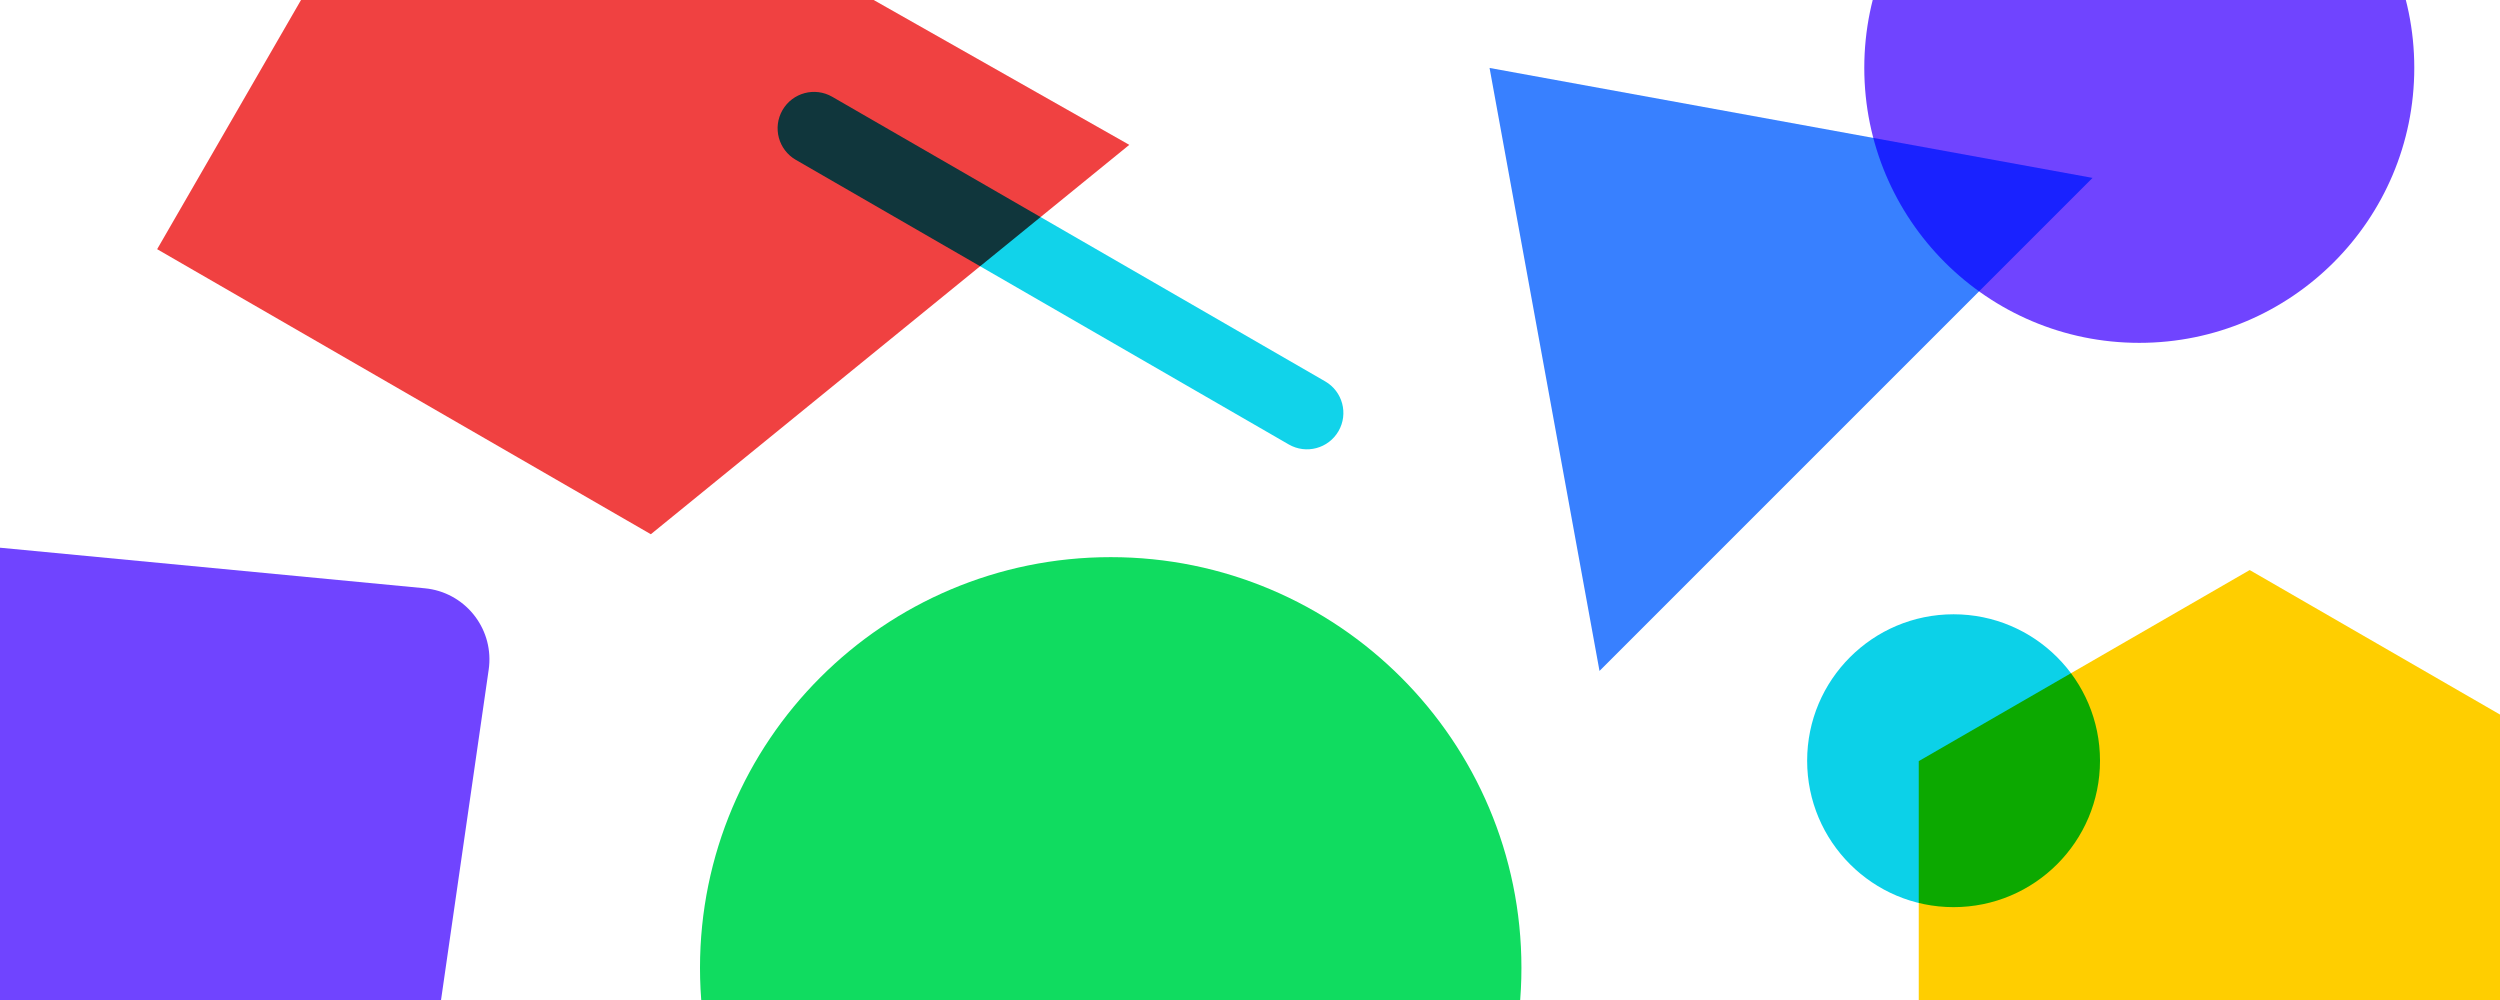
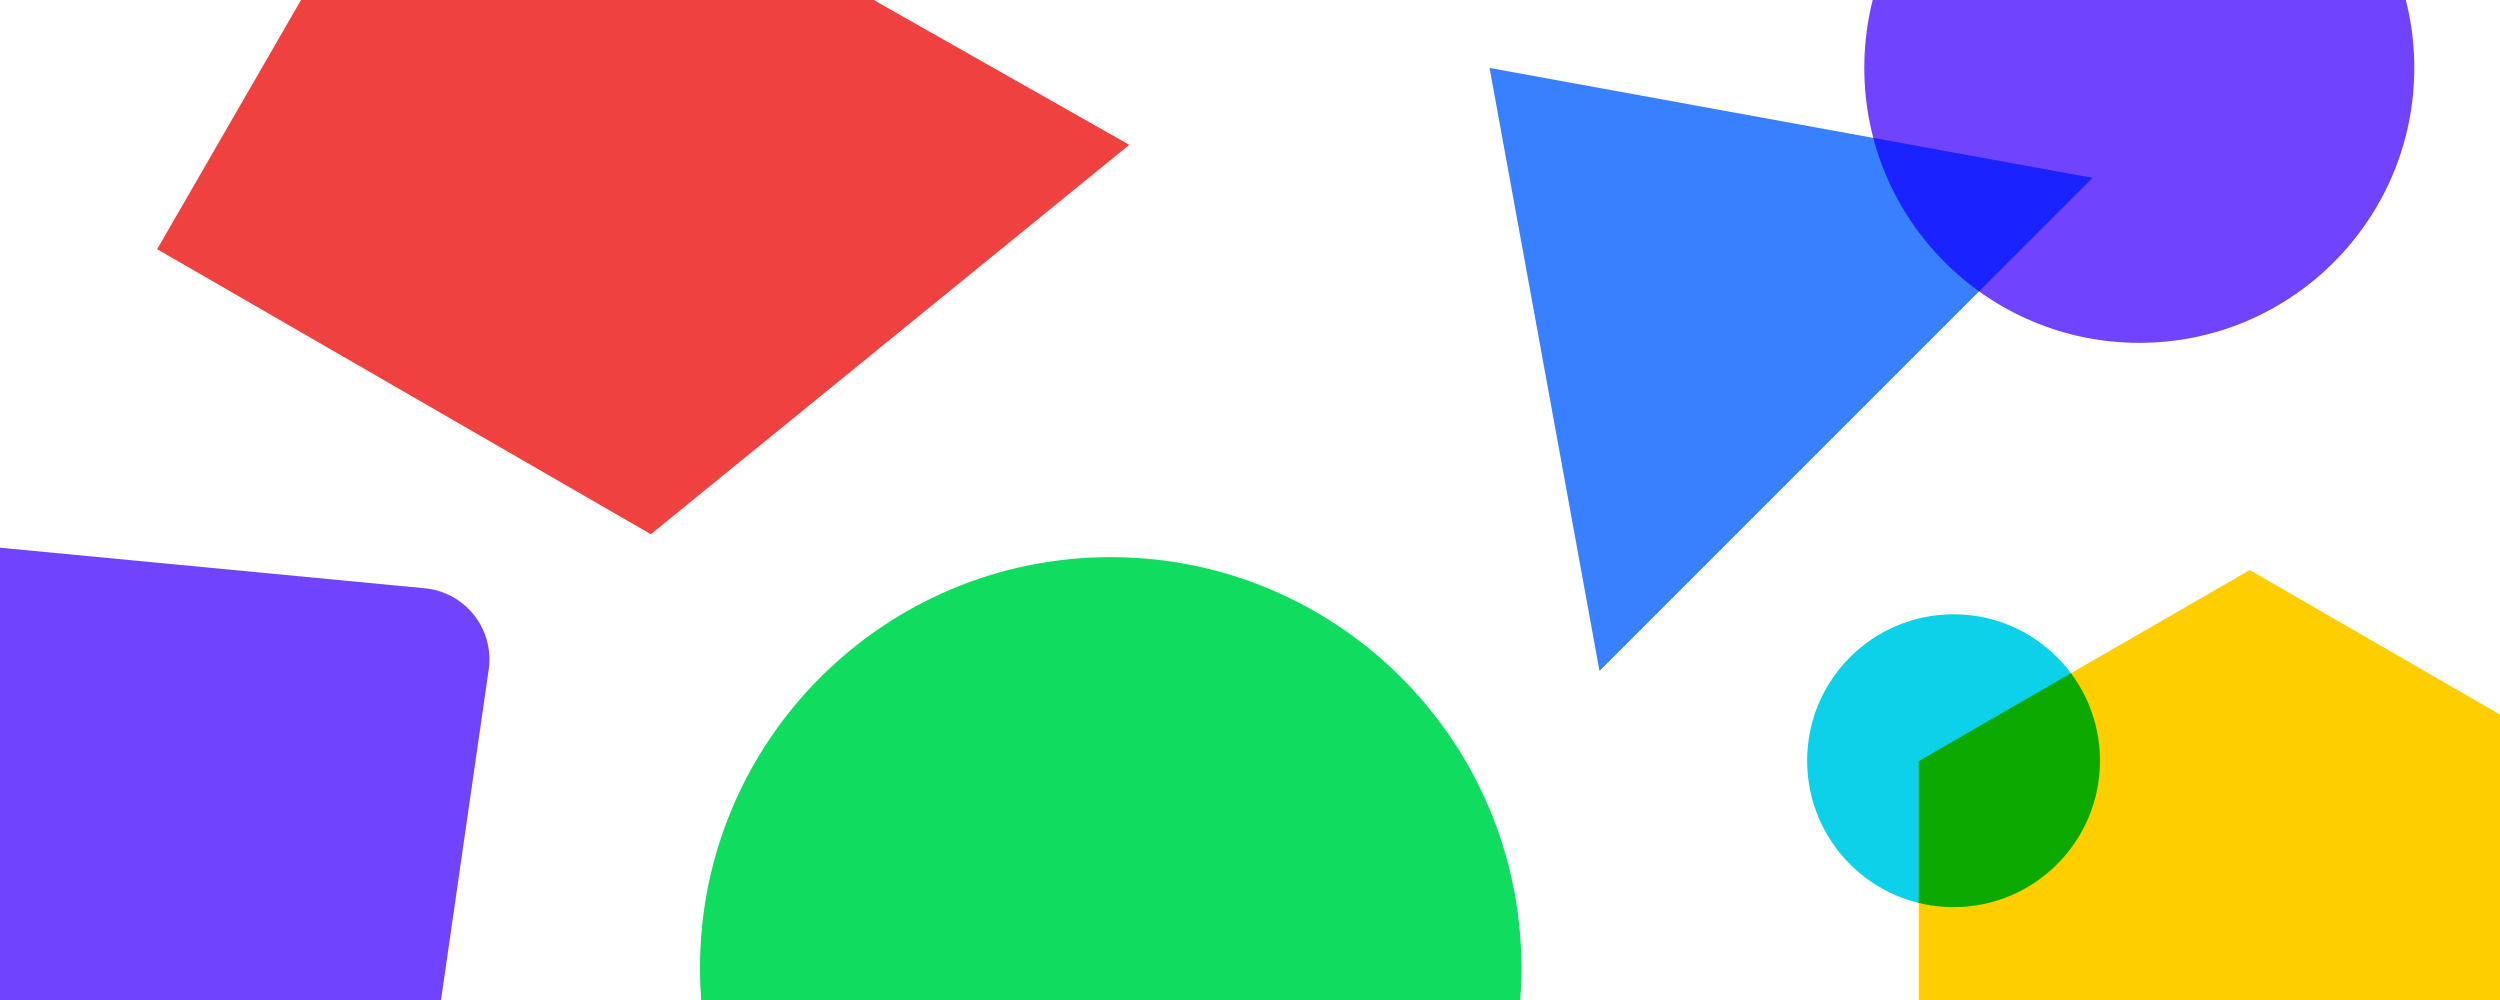
<svg xmlns="http://www.w3.org/2000/svg" width="350" height="140" style="background:#f6f7f9">
  <g fill="none" fill-rule="evenodd">
    <path fill="#F04141" style="mix-blend-mode:multiply" d="M61.905-34.23l96.194 54.51-66.982 54.512L22 34.887z" />
    <circle fill="#10DC60" style="mix-blend-mode:multiply" cx="155.5" cy="135.5" r="57.5" />
    <path fill="#3880FF" style="mix-blend-mode:multiply" d="M208.538 9.513l84.417 15.392L223.93 93.93z" />
    <path fill="#FFCE00" style="mix-blend-mode:multiply" d="M268.625 106.557l46.332-26.75 46.332 26.75v53.5l-46.332 26.75-46.332-26.75z" />
    <circle fill="#7044FF" style="mix-blend-mode:multiply" cx="299.5" cy="9.5" r="38.5" />
-     <rect fill="#11D3EA" style="mix-blend-mode:multiply" transform="rotate(-60 148.47 37.886)" x="143.372" y="-7.056" width="10.196" height="89.884" rx="5.098" />
+     <rect fill="#11D3EA" style="mix-blend-mode:multiply" transform="rotate(-60 148.47 37.886)" lat="143.372" lng="-7.056" width="10.196" height="89.884" rx="5.098" />
    <path d="M-25.389 74.253l84.86 8.107c5.498.525 9.53 5.407 9.004 10.905a10 10 0 0 1-.057.477l-12.36 85.671a10.002 10.002 0 0 1-11.634 8.42l-86.351-15.226c-5.44-.959-9.07-6.145-8.112-11.584l13.851-78.551a10 10 0 0 1 10.799-8.219z" fill="#7044FF" style="mix-blend-mode:multiply" />
    <circle fill="#0CD1E8" style="mix-blend-mode:multiply" cx="273.5" cy="106.5" r="20.5" />
  </g>
</svg>
